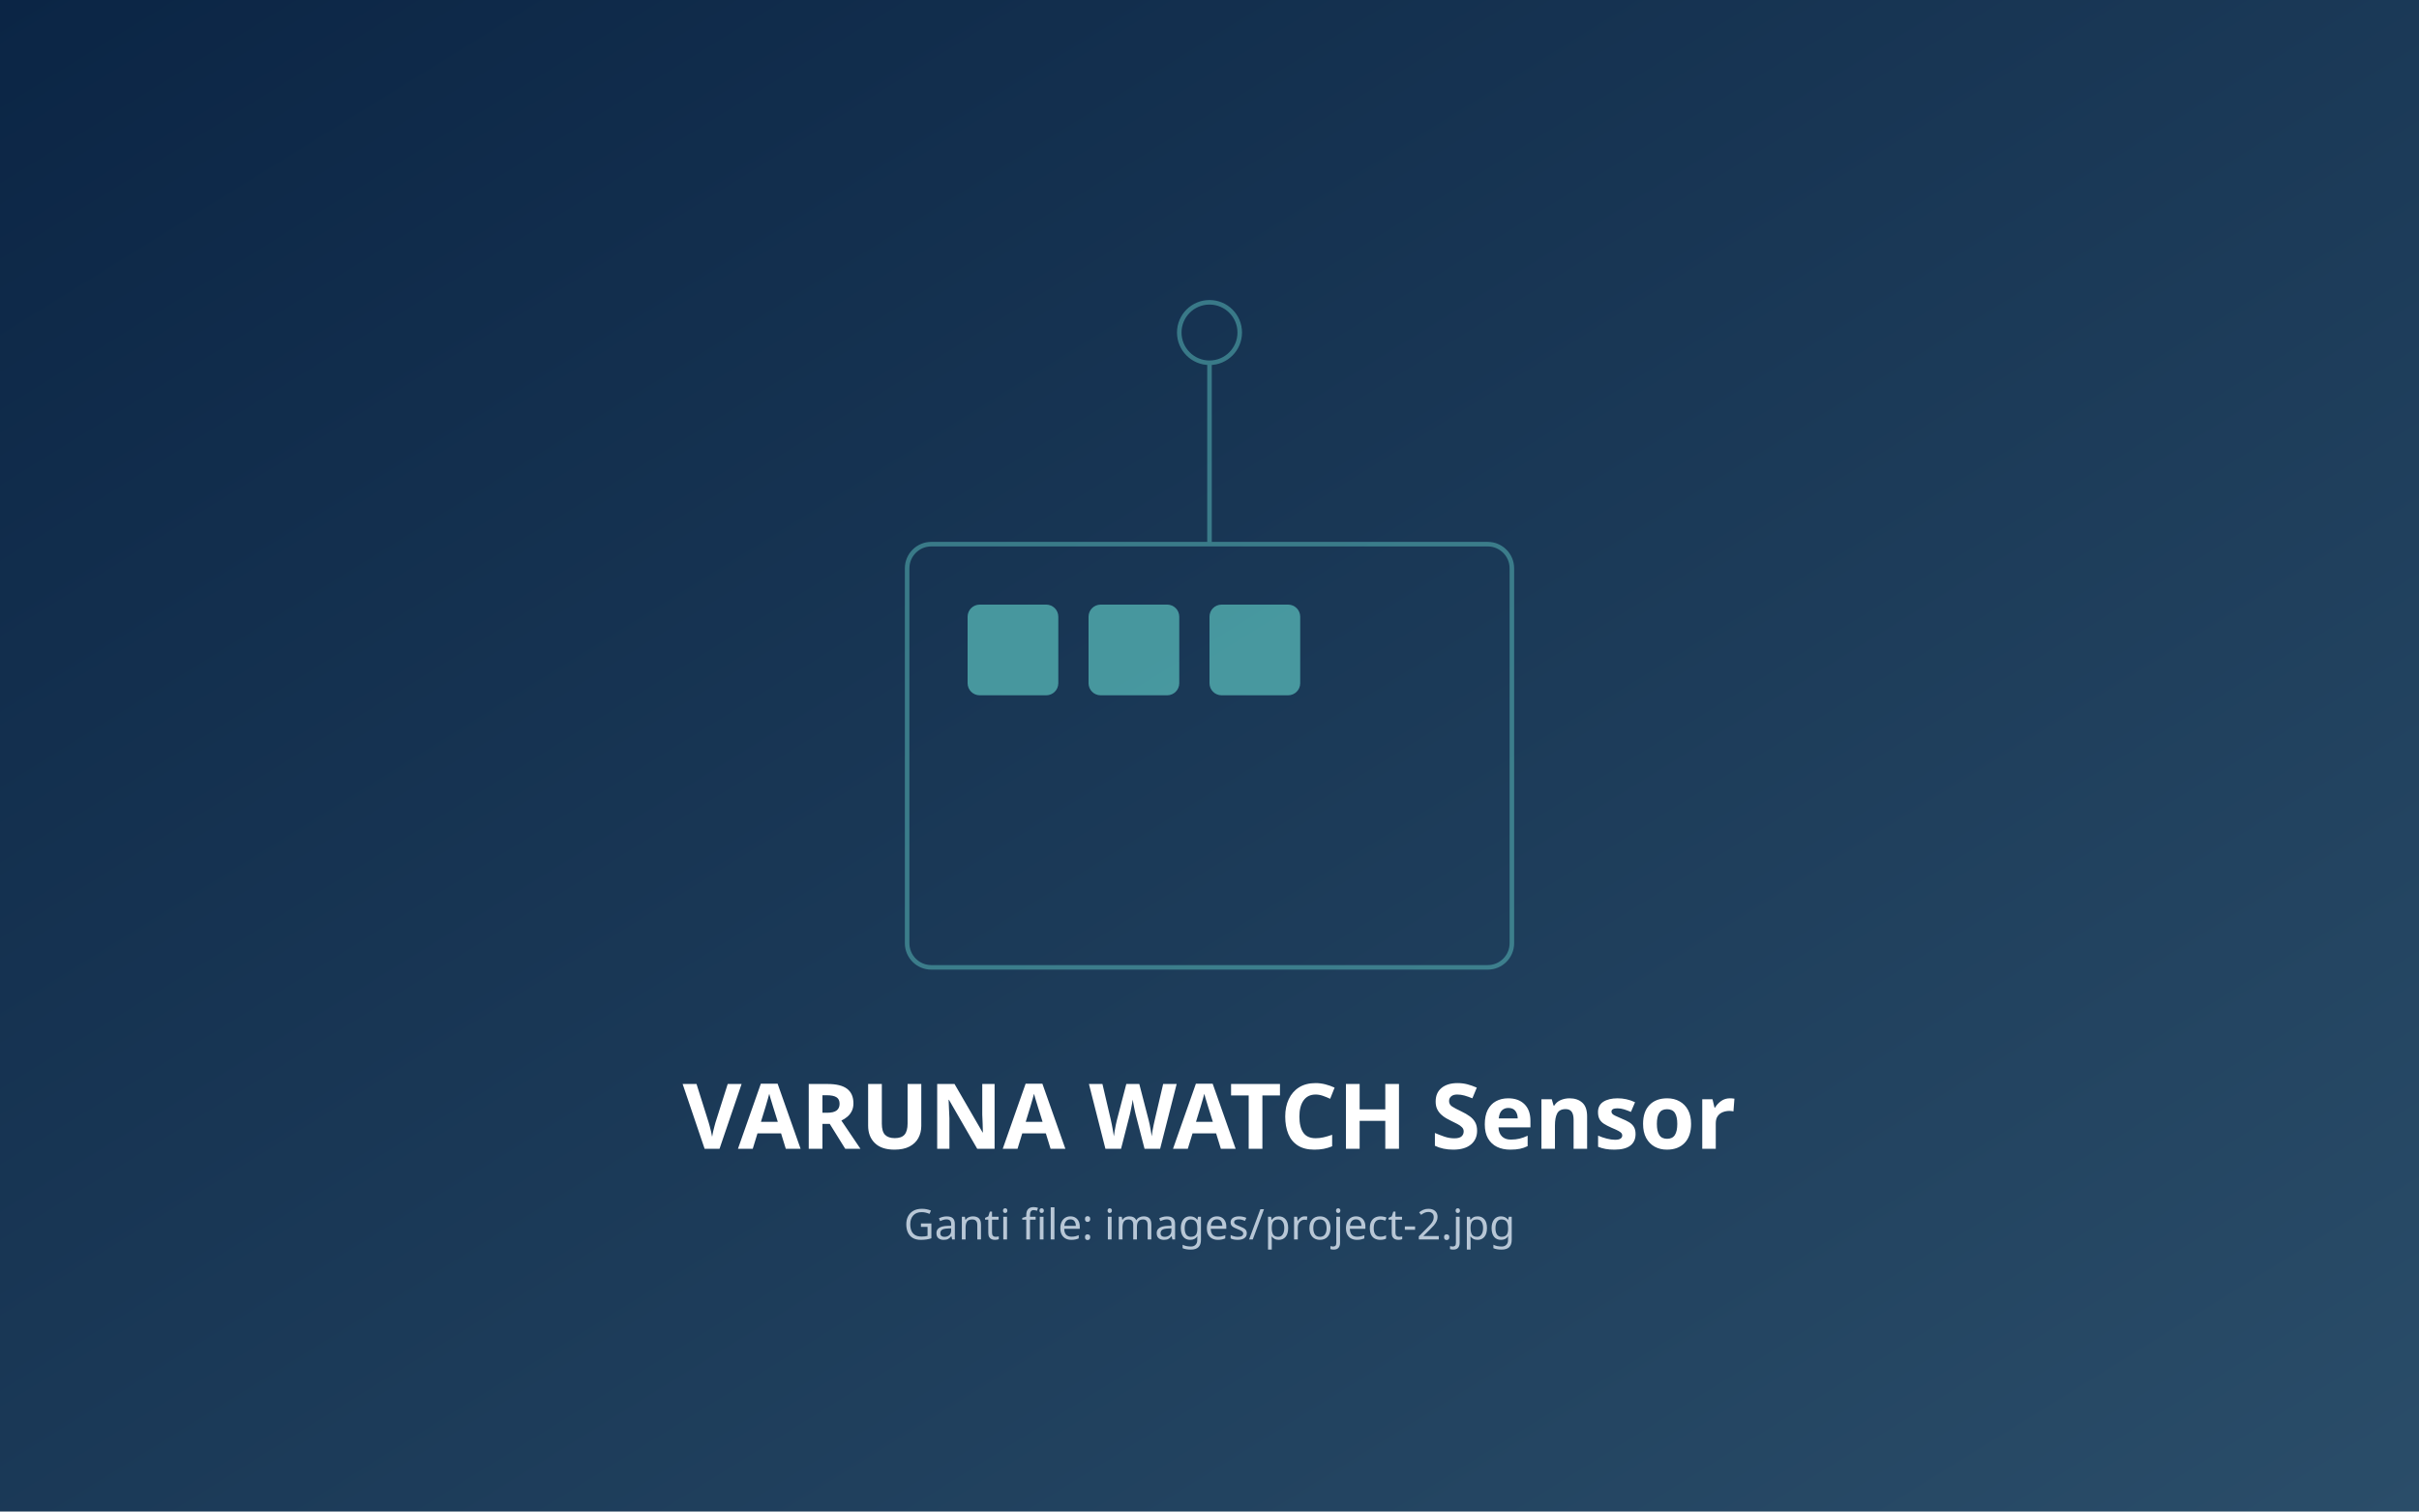
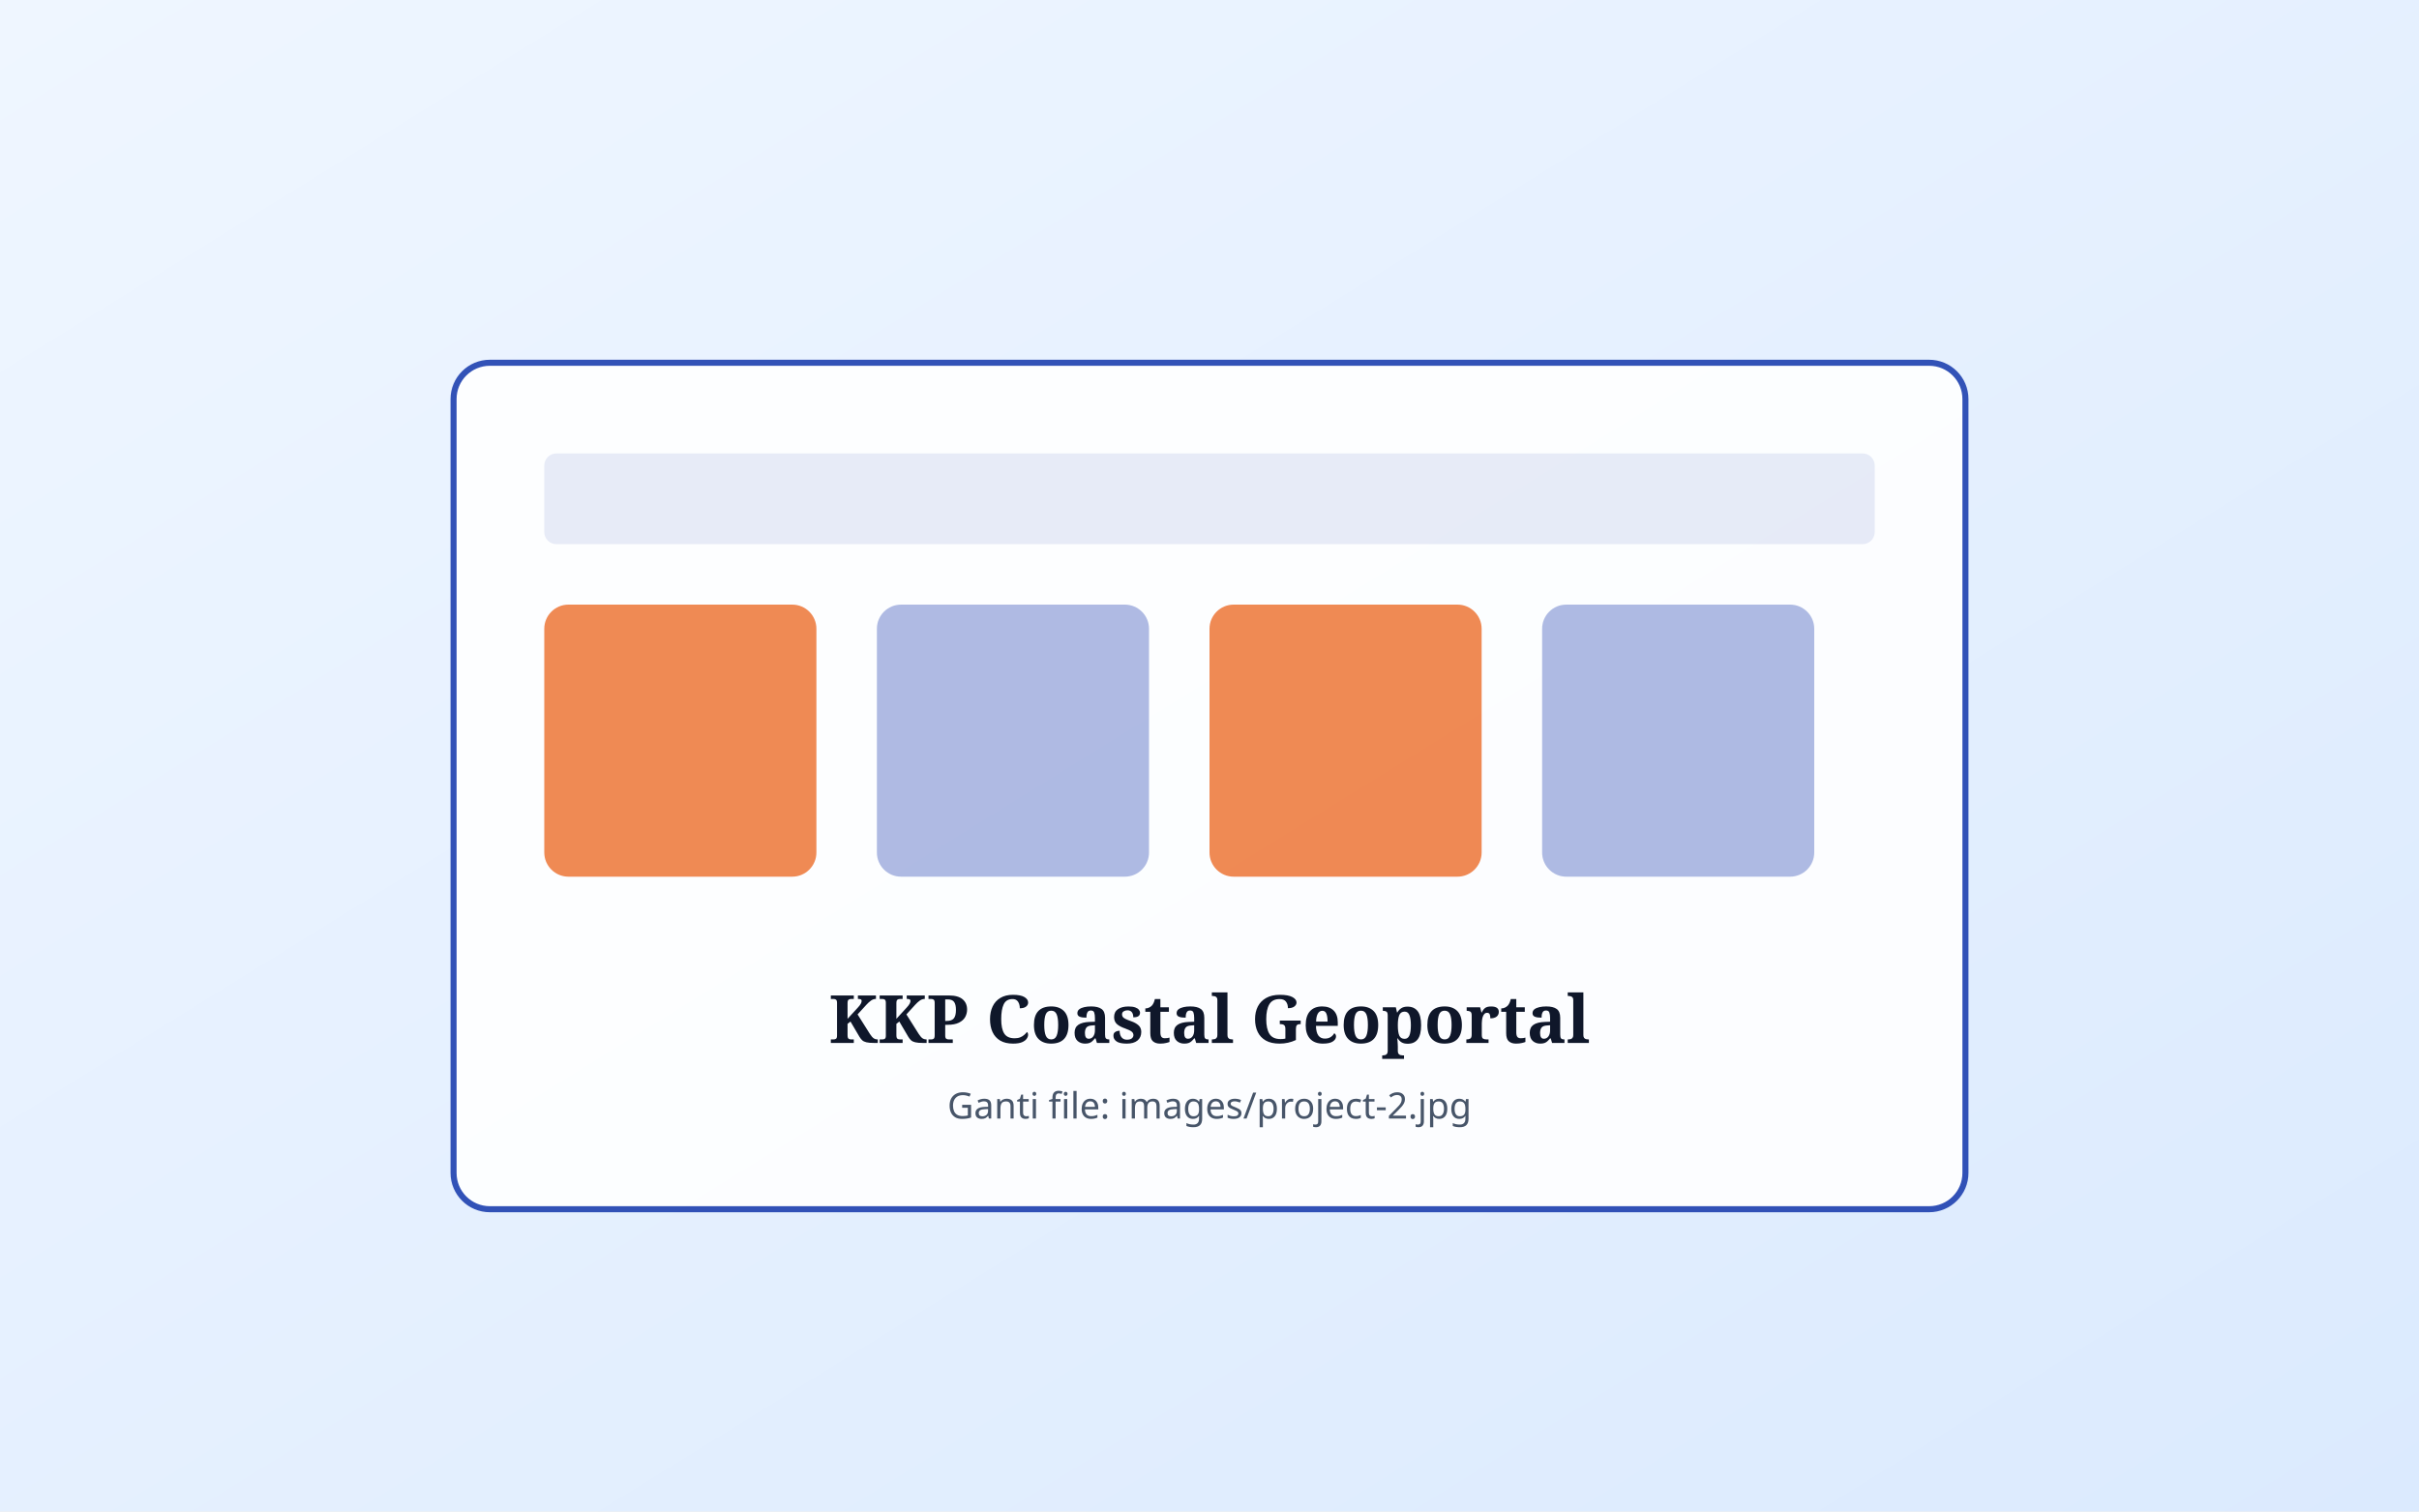
<svg xmlns="http://www.w3.org/2000/svg" viewBox="0 0 800 500" width="800" height="500">
  <defs>
    <linearGradient id="g2" x1="0" y1="0" x2="1" y2="1">
-       <stop offset="0%" stop-color="#0b2545" />
-       <stop offset="100%" stop-color="#2a4d69" />
+       <stop offset="0%" stop-color="#eff6ff" />
+       <stop offset="100%" stop-color="#dbeafe" />
    </linearGradient>
  </defs>
  <rect width="800" height="500" fill="url(#g2)" />
-   <g fill="none" stroke="#5bc0be" stroke-width="1.5" opacity="0.5">
-     <rect x="300" y="180" width="200" height="140" rx="8" />
-     <line x1="400" y1="180" x2="400" y2="120" />
-     <circle cx="400" cy="110" r="10" />
+   <rect x="150" y="120" width="500" height="280" rx="12" fill="#fff" stroke="#1e40af" stroke-width="2" opacity="0.9" />
+   <rect x="180" y="150" width="440" height="30" rx="4" fill="#1e40af" opacity="0.1" />
+   <g fill="#ea580c" opacity="0.7">
+     <rect x="180" y="200" width="90" height="90" rx="8" />
+     <rect x="290" y="200" width="90" height="90" rx="8" fill="#1e40af" opacity="0.5" />
+     <rect x="400" y="200" width="90" height="90" rx="8" />
+     <rect x="510" y="200" width="90" height="90" rx="8" fill="#1e40af" opacity="0.5" />
  </g>
-   <g fill="#5bc0be" opacity="0.7">
-     <rect x="320" y="200" width="30" height="30" rx="4" />
-     <rect x="360" y="200" width="30" height="30" rx="4" />
-     <rect x="400" y="200" width="30" height="30" rx="4" />
-   </g>
-   <text x="400" y="380" font-family="Segoe UI, sans-serif" font-size="30" font-weight="700" fill="#ffffff" text-anchor="middle">VARUNA WATCH Sensor</text>
-   <text x="400" y="410" font-family="Segoe UI, sans-serif" font-size="14" fill="#b8c7d6" text-anchor="middle">Ganti file: images/project-2.jpg</text>
+   <text x="400" y="345" font-family="Georgia, serif" font-size="22" font-weight="700" fill="#0f172a" text-anchor="middle">KKP Coastal Geoportal</text>
+   <text x="400" y="370" font-family="system-ui, sans-serif" font-size="12" fill="#475569" text-anchor="middle">Ganti file: images/project-2.jpg</text>
</svg>
